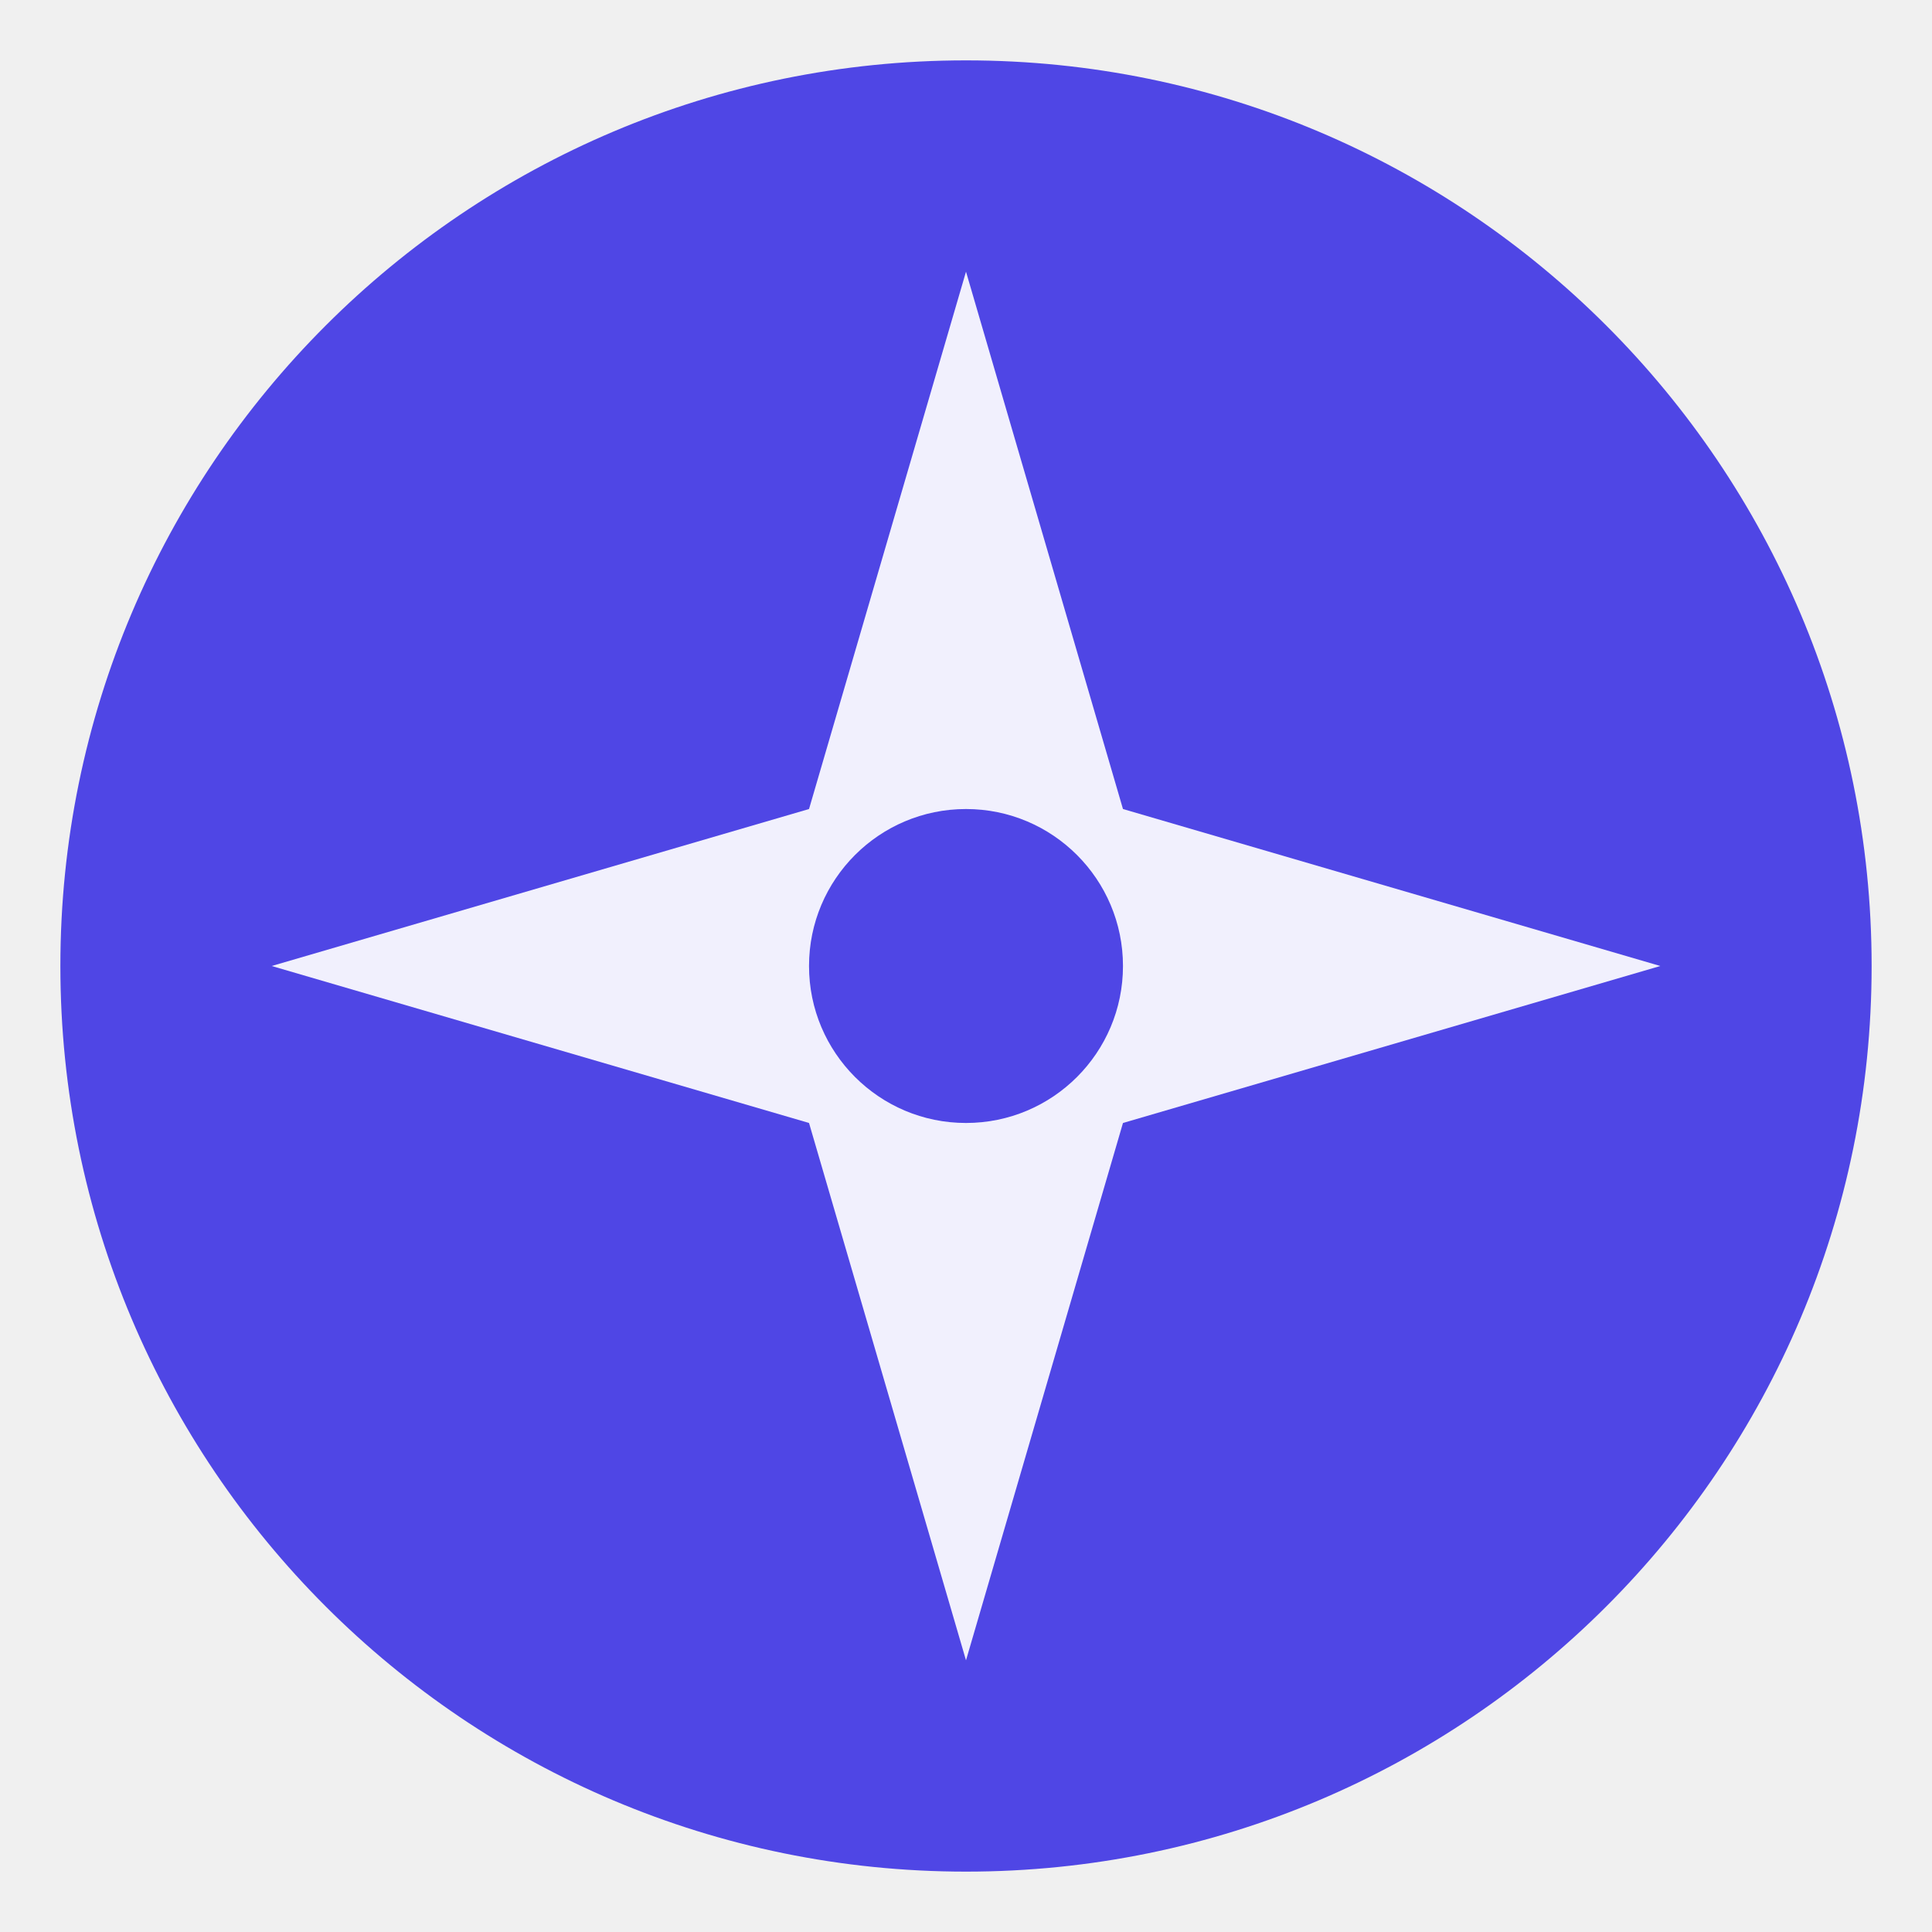
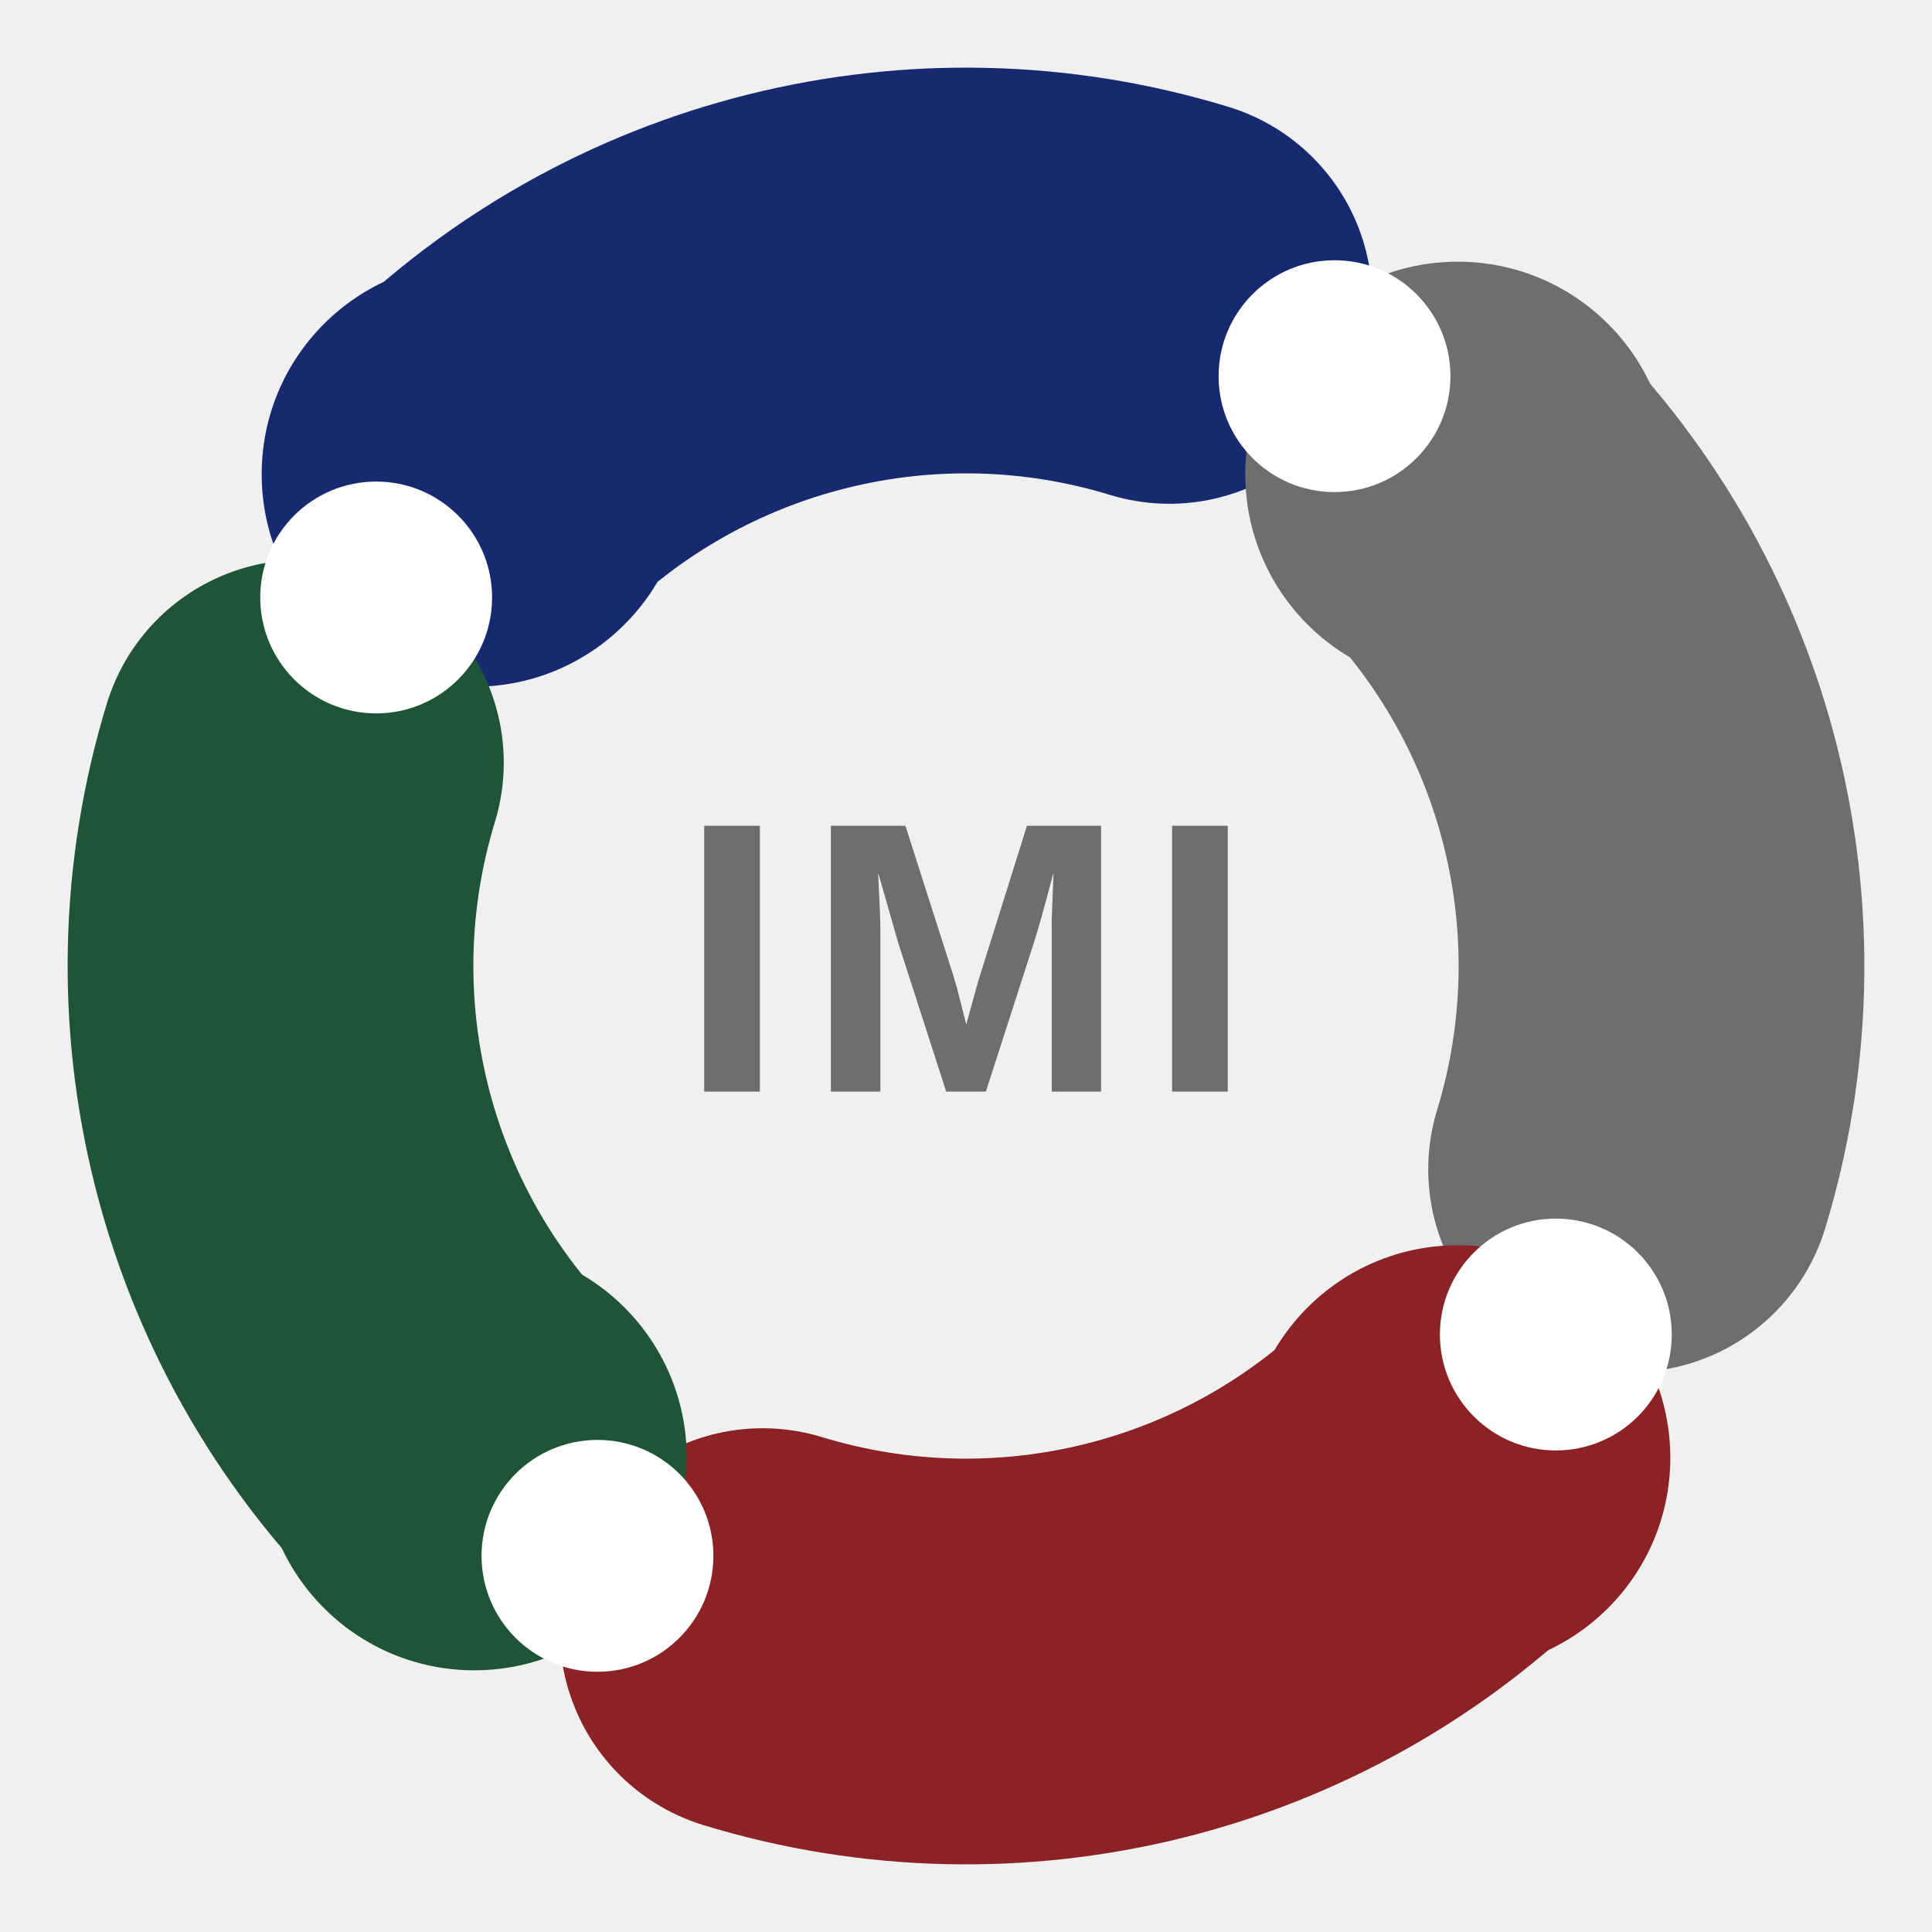
- <svg xmlns="http://www.w3.org/2000/svg" viewBox="0 0 32 32" width="32" height="32" role="img" aria-label="IM Invests">
-   <circle cx="16" cy="16" r="15" fill="#4f46e5" />
-   <path d="M16 4.5 18.6 13.4 27.5 16 18.6 18.6 16 27.5 13.4 18.6 4.5 16 13.4 13.4Z" fill="#ffffff" opacity="0.92" />
-   <circle cx="16" cy="16" r="2.6" fill="#4f46e5" />
+ <svg xmlns="http://www.w3.org/2000/svg" viewBox="0 0 200 200" role="img" aria-label="IM Invests">
+   <g fill="#17296F">
+     <path d="M 49.09 49.09 A 72 72 0 0 1 121.05 31.15" fill="none" stroke="#17296F" stroke-width="42" stroke-linecap="round" />
+     <circle cx="131.56" cy="35.29" r="10" />
+     <circle cx="49.09" cy="49.09" r="22" />
+   </g>
+   <g fill="#6E6E6E">
+     <path d="M 150.91 49.09 A 72 72 0 0 1 168.85 121.05" fill="none" stroke="#6E6E6E" stroke-width="42" stroke-linecap="round" />
+     <circle cx="164.71" cy="131.56" r="10" />
+     <circle cx="150.91" cy="49.09" r="22" />
+   </g>
+   <g fill="#8B2225">
+     <path d="M 150.91 150.91 A 72 72 0 0 1 78.95 168.85" fill="none" stroke="#8B2225" stroke-width="42" stroke-linecap="round" />
+     <circle cx="68.44" cy="164.71" r="10" />
+     <circle cx="150.91" cy="150.91" r="22" />
+   </g>
+   <g fill="#205437">
+     <path d="M 49.09 150.91 A 72 72 0 0 1 31.15 78.95" fill="none" stroke="#205437" stroke-width="42" stroke-linecap="round" />
+     <circle cx="35.29" cy="68.44" r="10" />
+     <circle cx="49.09" cy="150.91" r="22" />
+   </g>
+   <g fill="#ffffff">
+     <circle cx="38.94" cy="61.85" r="12" />
+     <circle cx="138.15" cy="38.94" r="12" />
+     <circle cx="161.06" cy="138.15" r="12" />
+     <circle cx="61.85" cy="161.06" r="12" />
+   </g>
+   <text x="100" y="113" text-anchor="middle" font-family="Arial, Helvetica, sans-serif" font-size="40" font-weight="700" letter-spacing="2" fill="#6E6E6E">
+     IMI
+   </text>
</svg>
